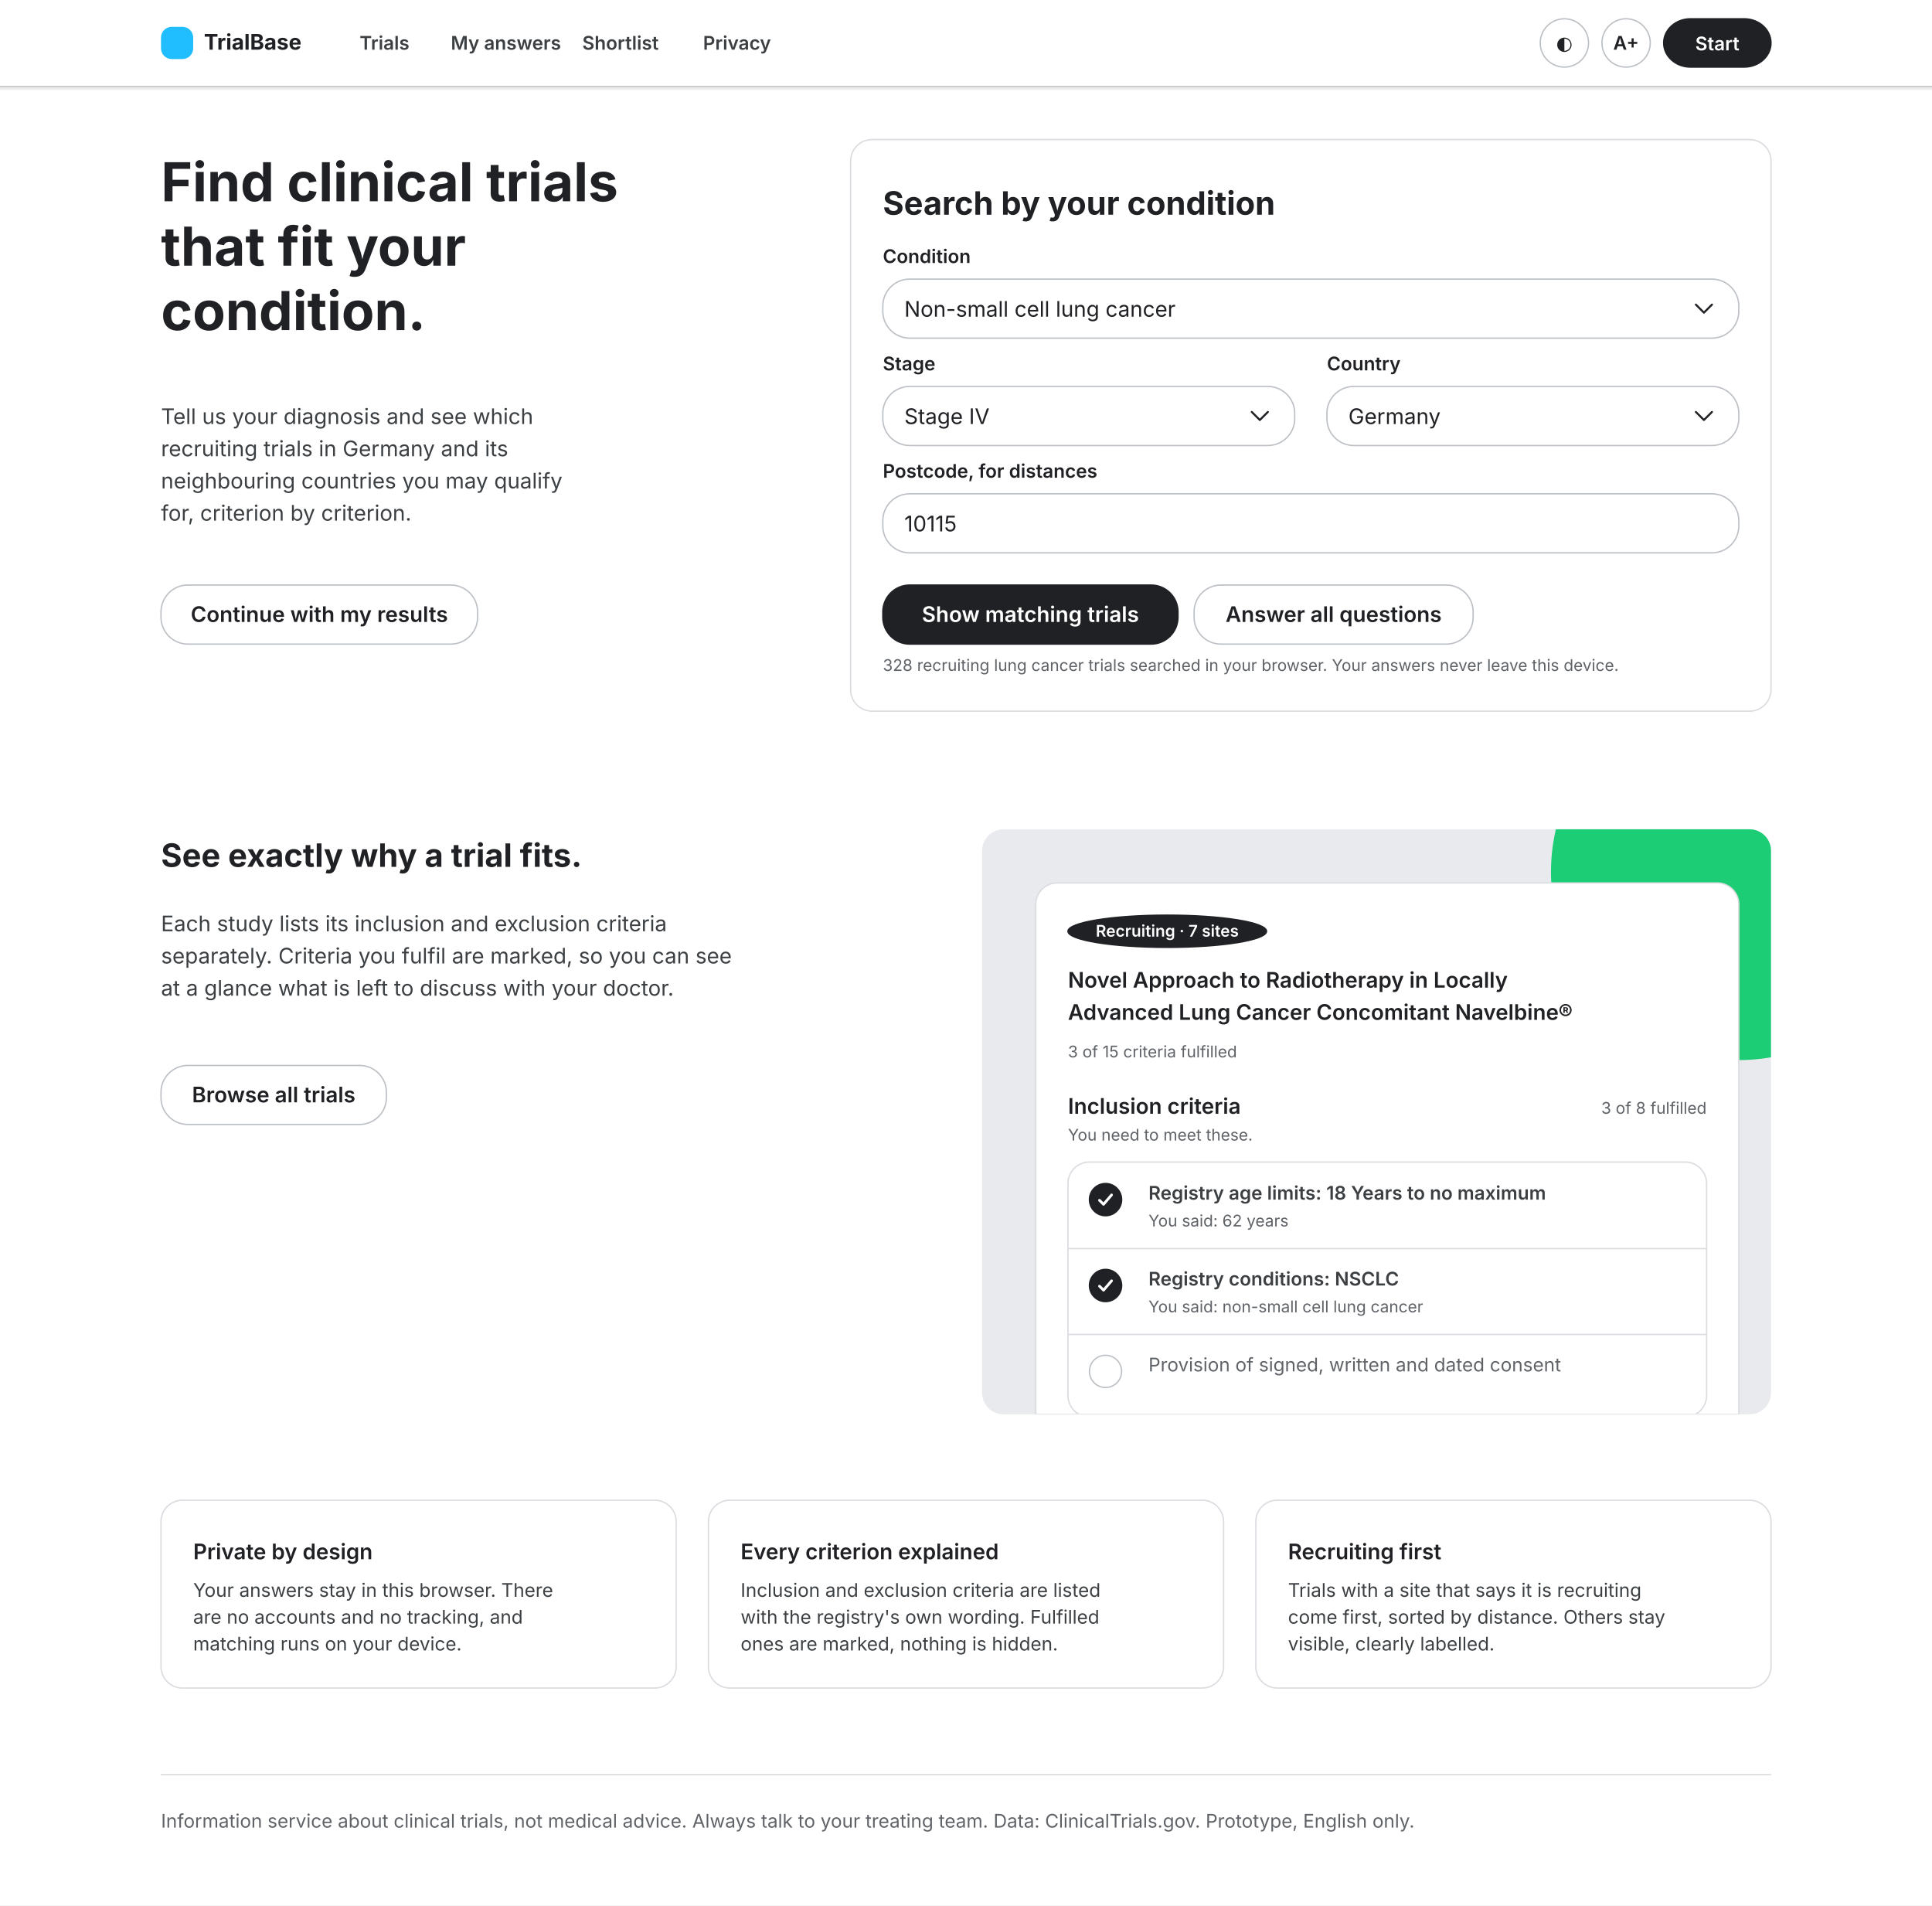
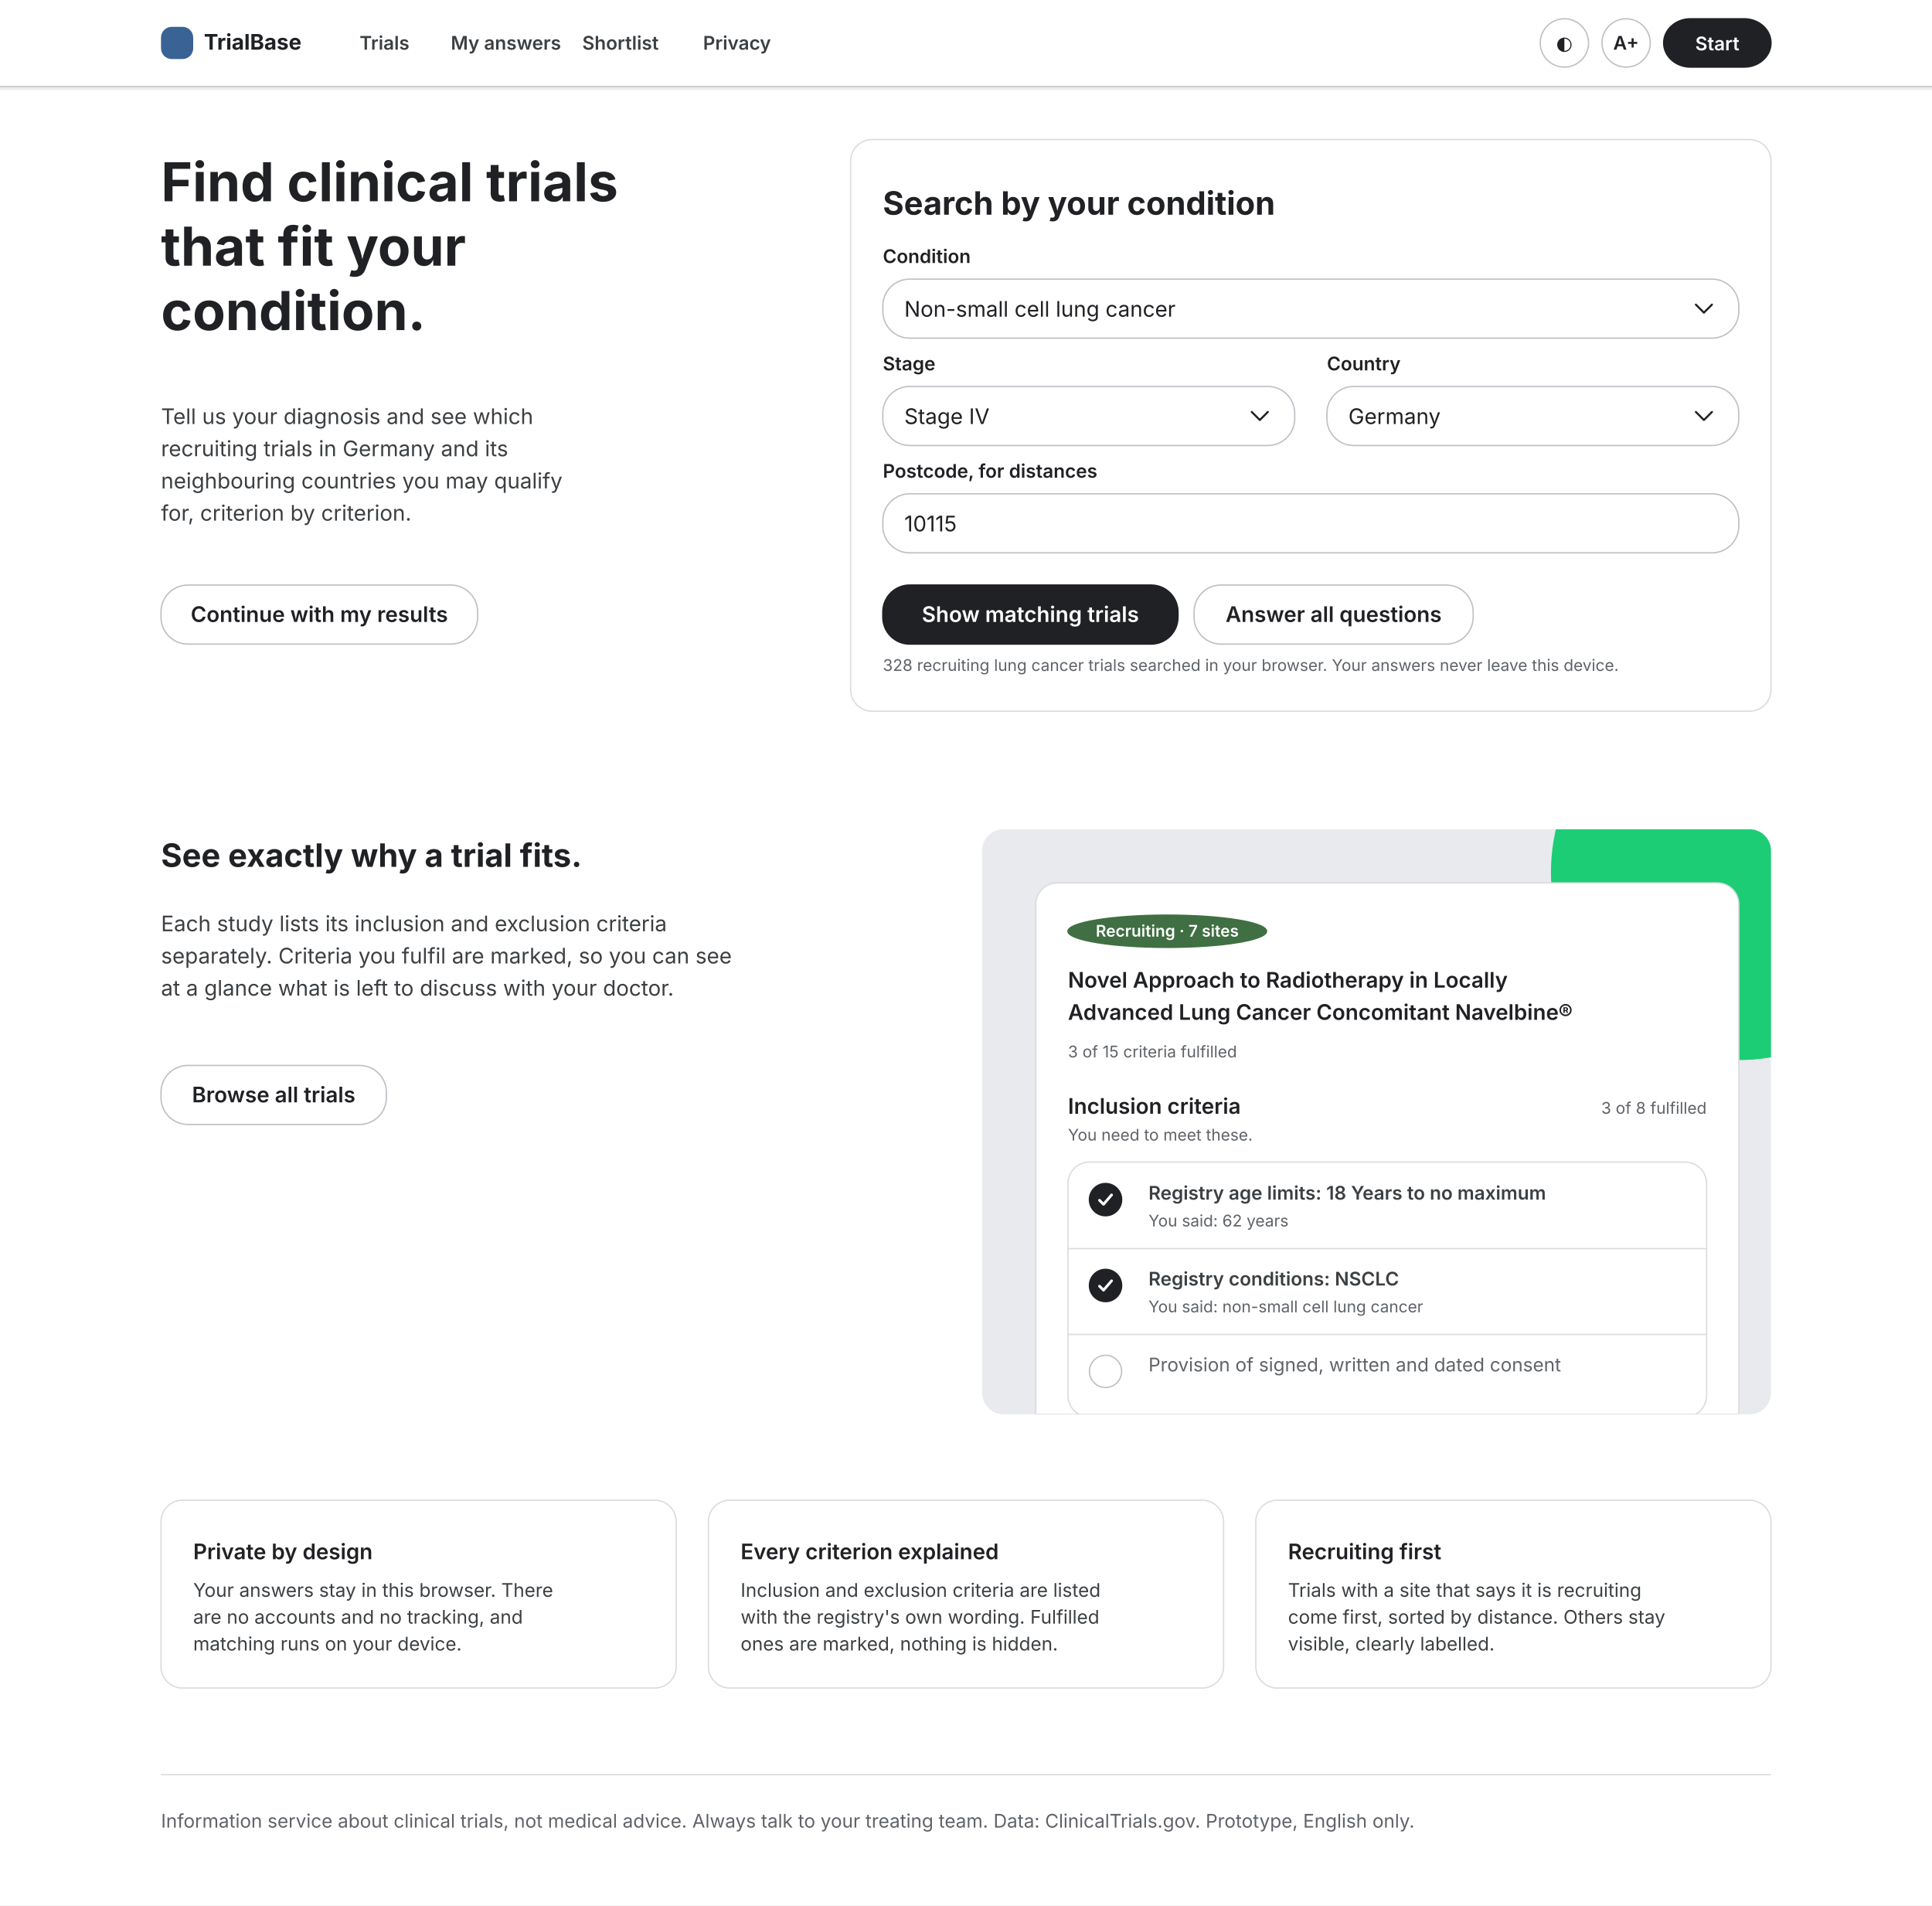
<svg xmlns="http://www.w3.org/2000/svg" width="1440" height="1420" viewBox="0 0 1440 1420" fill="none">
  <rect id="Background" width="1440" height="1420" fill="#FFFFFF" />
  <rect x="0" y="0" width="1440" height="64" rx="0" fill="#FFFFFF" id="Navigation" />
  <rect x="0" y="64" width="1440" height="1" rx="0" fill="#3C4043" opacity="0.3" id="Nav shadow 1" />
  <rect x="0" y="65" width="1440" height="2" rx="0" fill="#3C4043" opacity="0.1" id="Nav shadow 2" />
  <g id="Logo">
-     <rect x="120" y="20" width="24" height="24" rx="8" fill="#20BEFF" id="Logo mark" />
+     <rect x="120" y="20" width="24" height="24" rx="8" fill="#386394" id="Logo mark" />
    <text font-family="Inter, sans-serif" font-size="16" font-weight="700" fill="#202124" text-anchor="start" id="Brand name">
      <tspan x="152" y="37">TrialBase</tspan>
    </text>
  </g>
  <g id="Nav links">
    <text font-family="Inter, sans-serif" font-size="14" font-weight="600" fill="#3C4043" text-anchor="start" id="Nav link Trials">
      <tspan x="268" y="37">Trials</tspan>
    </text>
    <text font-family="Inter, sans-serif" font-size="14" font-weight="600" fill="#3C4043" text-anchor="start" id="Nav link My answers">
      <tspan x="336" y="37">My answers</tspan>
    </text>
    <text font-family="Inter, sans-serif" font-size="14" font-weight="600" fill="#3C4043" text-anchor="start" id="Nav link Shortlist">
      <tspan x="434" y="37">Shortlist</tspan>
    </text>
    <text font-family="Inter, sans-serif" font-size="14" font-weight="600" fill="#3C4043" text-anchor="start" id="Nav link Privacy">
      <tspan x="524" y="37">Privacy</tspan>
    </text>
  </g>
  <g id="Nav actions">
    <circle cx="1166" cy="32" r="18" fill="none" stroke="#BDC1C6" stroke-width="1" id="Theme button" />
    <text font-family="Inter, sans-serif" font-size="14" font-weight="600" fill="#202124" text-anchor="middle" id="Theme glyph">
      <tspan x="1166" y="37">◐</tspan>
    </text>
    <circle cx="1212" cy="32" r="18" fill="none" stroke="#BDC1C6" stroke-width="1" id="Text size button" />
    <text font-family="Inter, sans-serif" font-size="14" font-weight="600" fill="#202124" text-anchor="middle" id="Text size glyph">
      <tspan x="1212" y="37">A+</tspan>
    </text>
    <g id="Start button">
      <rect x="1240" y="14" width="80" height="36" rx="20" fill="#202124" stroke="#202124" stroke-width="1" id="Start button shape" />
      <text font-family="Inter, sans-serif" font-size="14" font-weight="600" fill="#FFFFFF" text-anchor="middle" id="Start button label">
        <tspan x="1280.0" y="37.5">Start</tspan>
      </text>
    </g>
  </g>
  <g id="Hero copy">
    <text font-family="Inter, sans-serif" font-size="40" font-weight="700" fill="#202124" text-anchor="start" id="Headline">
      <tspan x="120" y="150">Find clinical trials</tspan>
      <tspan x="120" y="198">that fit your</tspan>
      <tspan x="120" y="246">condition.</tspan>
    </text>
    <text font-family="Inter, sans-serif" font-size="16" font-weight="400" fill="#3C4043" text-anchor="start" id="Lead">
      <tspan x="120" y="316">Tell us your diagnosis and see which</tspan>
      <tspan x="120" y="340">recruiting trials in Germany and its</tspan>
      <tspan x="120" y="364">neighbouring countries you may qualify</tspan>
      <tspan x="120" y="388">for, criterion by criterion.</tspan>
    </text>
    <g id="Continue button">
      <rect x="120" y="436" width="236" height="44" rx="20" fill="none" stroke="#BDC1C6" stroke-width="1" id="Continue button shape" />
      <text font-family="Inter, sans-serif" font-size="16" font-weight="600" fill="#202124" text-anchor="middle" id="Continue button label">
        <tspan x="238.0" y="463.5">Continue with my results</tspan>
      </text>
    </g>
  </g>
  <g id="Condition search card">
    <rect x="634" y="104" width="686" height="426" rx="16" fill="none" stroke="#DADCE0" stroke-width="1" id="Card shape" />
    <text font-family="Inter, sans-serif" font-size="24" font-weight="700" fill="#202124" text-anchor="start" id="Card title">
      <tspan x="658" y="160">Search by your condition</tspan>
    </text>
    <g id="Condition field">
      <text font-family="Inter, sans-serif" font-size="14" font-weight="600" fill="#202124" text-anchor="start" id="Condition field label">
        <tspan x="658" y="196">Condition</tspan>
      </text>
      <rect x="658" y="208" width="638" height="44" rx="20" fill="none" stroke="#BDC1C6" stroke-width="1" id="Condition field box" />
      <text font-family="Inter, sans-serif" font-size="16" font-weight="400" fill="#202124" text-anchor="start" id="Condition field value">
        <tspan x="674" y="236">Non-small cell lung cancer</tspan>
      </text>
      <path id="Condition field chevron" d="M1264 227 l6 6 l6 -6" stroke="#202124" stroke-width="1.5" stroke-linecap="round" stroke-linejoin="round" fill="none" />
    </g>
    <g id="Stage field">
      <text font-family="Inter, sans-serif" font-size="14" font-weight="600" fill="#202124" text-anchor="start" id="Stage field label">
        <tspan x="658" y="276">Stage</tspan>
      </text>
      <rect x="658" y="288" width="307" height="44" rx="20" fill="none" stroke="#BDC1C6" stroke-width="1" id="Stage field box" />
      <text font-family="Inter, sans-serif" font-size="16" font-weight="400" fill="#202124" text-anchor="start" id="Stage field value">
        <tspan x="674" y="316">Stage IV</tspan>
      </text>
      <path id="Stage field chevron" d="M933 307 l6 6 l6 -6" stroke="#202124" stroke-width="1.5" stroke-linecap="round" stroke-linejoin="round" fill="none" />
    </g>
    <g id="Country field">
      <text font-family="Inter, sans-serif" font-size="14" font-weight="600" fill="#202124" text-anchor="start" id="Country field label">
        <tspan x="989" y="276">Country</tspan>
      </text>
      <rect x="989" y="288" width="307" height="44" rx="20" fill="none" stroke="#BDC1C6" stroke-width="1" id="Country field box" />
      <text font-family="Inter, sans-serif" font-size="16" font-weight="400" fill="#202124" text-anchor="start" id="Country field value">
        <tspan x="1005" y="316">Germany</tspan>
      </text>
      <path id="Country field chevron" d="M1264 307 l6 6 l6 -6" stroke="#202124" stroke-width="1.5" stroke-linecap="round" stroke-linejoin="round" fill="none" />
    </g>
    <text font-family="Inter, sans-serif" font-size="14" font-weight="600" fill="#202124" text-anchor="start" id="Postcode label">
      <tspan x="658" y="356">Postcode, for distances</tspan>
    </text>
    <rect x="658" y="368" width="638" height="44" rx="20" fill="none" stroke="#BDC1C6" stroke-width="1" id="Postcode field" />
    <text font-family="Inter, sans-serif" font-size="16" font-weight="400" fill="#202124" text-anchor="start" id="Postcode value">
      <tspan x="674" y="396">10115</tspan>
    </text>
    <g id="Search button">
      <rect x="658" y="436" width="220" height="44" rx="20" fill="#202124" stroke="#202124" stroke-width="1" id="Search button shape" />
      <text font-family="Inter, sans-serif" font-size="16" font-weight="600" fill="#FFFFFF" text-anchor="middle" id="Search button label">
        <tspan x="768.0" y="463.5">Show matching trials</tspan>
      </text>
    </g>
    <g id="Questions button">
      <rect x="890" y="436" width="208" height="44" rx="20" fill="none" stroke="#BDC1C6" stroke-width="1" id="Questions button shape" />
      <text font-family="Inter, sans-serif" font-size="16" font-weight="600" fill="#202124" text-anchor="middle" id="Questions button label">
        <tspan x="994.0" y="463.5">Answer all questions</tspan>
      </text>
    </g>
    <text font-family="Inter, sans-serif" font-size="12" font-weight="400" fill="#5F6368" text-anchor="start" id="Search note">
      <tspan x="658" y="500">328 recruiting lung cancer trials searched in your browser. Your answers never leave this device.</tspan>
    </text>
  </g>
  <g id="Preview copy">
    <text font-family="Inter, sans-serif" font-size="24" font-weight="700" fill="#202124" text-anchor="start" id="Section title">
      <tspan x="120" y="646">See exactly why a trial fits.</tspan>
    </text>
    <text font-family="Inter, sans-serif" font-size="16" font-weight="400" fill="#3C4043" text-anchor="start" id="Section lead">
      <tspan x="120" y="694">Each study lists its inclusion and exclusion criteria</tspan>
      <tspan x="120" y="718">separately. Criteria you fulfil are marked, so you can see</tspan>
      <tspan x="120" y="742">at a glance what is left to discuss with your doctor.</tspan>
    </text>
    <g id="Browse button">
      <rect x="120" y="794" width="168" height="44" rx="20" fill="none" stroke="#BDC1C6" stroke-width="1" id="Browse button shape" />
      <text font-family="Inter, sans-serif" font-size="16" font-weight="600" fill="#202124" text-anchor="middle" id="Browse button label">
        <tspan x="204.0" y="821.5">Browse all trials</tspan>
      </text>
    </g>
  </g>
  <clipPath id="plate-clip">
    <rect x="732" y="618" width="588" height="436" rx="16" />
  </clipPath>
  <g id="Preview plate">
    <rect x="732" y="618" width="588" height="436" rx="16" fill="#E8EAED" id="Plate" />
    <g clip-path="url(#plate-clip)">
      <circle cx="1296" cy="650" r="140" fill="#1CCD76" id="Blob" />
      <path id="UI panel" d="M772 674 a16 16 0 0 1 16 -16 h492 a16 16 0 0 1 16 16 V1054 H772 Z" fill="#FFFFFF" stroke="#DADCE0" stroke-width="1" />
      <g id="Recruiting pill">
-         <rect x="796" y="682" width="148" height="24" rx="100" fill="#202124" stroke="#202124" stroke-width="1" id="Recruiting pill shape" />
+         <rect x="796" y="682" width="148" height="24" rx="100" fill="#3F6F42" stroke="#3F6F42" stroke-width="1" id="Recruiting pill shape" />
        <text font-family="Inter, sans-serif" font-size="12" font-weight="600" fill="#FFFFFF" text-anchor="middle" id="Recruiting pill label">
          <tspan x="870.0" y="698">Recruiting · 7 sites</tspan>
        </text>
      </g>
      <text font-family="Inter, sans-serif" font-size="16" font-weight="600" fill="#202124" text-anchor="start" id="Trial title">
        <tspan x="796" y="736">Novel Approach to Radiotherapy in Locally</tspan>
        <tspan x="796" y="760">Advanced Lung Cancer Concomitant Navelbine®</tspan>
      </text>
      <text font-family="Inter, sans-serif" font-size="12" font-weight="400" fill="#5F6368" text-anchor="start" id="Trial meta">
        <tspan x="796" y="788">3 of 15 criteria fulfilled</tspan>
      </text>
      <text font-family="Inter, sans-serif" font-size="16" font-weight="600" fill="#202124" text-anchor="start" id="Inclusion title">
        <tspan x="796" y="830">Inclusion criteria</tspan>
      </text>
      <text font-family="Inter, sans-serif" font-size="12" font-weight="400" fill="#5F6368" text-anchor="end" id="Inclusion count">
        <tspan x="1272" y="830">3 of 8 fulfilled</tspan>
      </text>
      <text font-family="Inter, sans-serif" font-size="12" font-weight="400" fill="#5F6368" text-anchor="start" id="Inclusion note">
        <tspan x="796" y="850">You need to meet these.</tspan>
      </text>
      <g id="Criteria list">
        <rect x="796" y="866" width="476" height="190" rx="16" fill="none" stroke="#DADCE0" stroke-width="1" id="List frame" />
        <g id="Criterion 1">
          <g id="Marker fulfilled 894">
            <circle cx="824" cy="894" r="12" fill="#202124" stroke="#202124" stroke-width="1" />
            <path d="M819.5 894.5 l3 3 l6 -7" stroke="#FFFFFF" stroke-width="2" stroke-linecap="round" stroke-linejoin="round" fill="none" />
          </g>
          <text font-family="Inter, sans-serif" font-size="14" font-weight="600" fill="#3C4043" text-anchor="start" id="Criterion 1 text">
            <tspan x="856" y="894">Registry age limits: 18 Years to no maximum</tspan>
          </text>
          <text font-family="Inter, sans-serif" font-size="12" font-weight="400" fill="#5F6368" text-anchor="start" id="Criterion 1 meta">
            <tspan x="856" y="914">You said: 62 years</tspan>
          </text>
        </g>
        <rect x="796" y="930" width="476" height="1" rx="0" fill="#DADCE0" id="Divider 1" />
        <g id="Criterion 2">
          <g id="Marker fulfilled 958">
            <circle cx="824" cy="958" r="12" fill="#202124" stroke="#202124" stroke-width="1" />
            <path d="M819.5 958.5 l3 3 l6 -7" stroke="#FFFFFF" stroke-width="2" stroke-linecap="round" stroke-linejoin="round" fill="none" />
          </g>
          <text font-family="Inter, sans-serif" font-size="14" font-weight="600" fill="#3C4043" text-anchor="start" id="Criterion 2 text">
            <tspan x="856" y="958">Registry conditions: NSCLC</tspan>
          </text>
          <text font-family="Inter, sans-serif" font-size="12" font-weight="400" fill="#5F6368" text-anchor="start" id="Criterion 2 meta">
            <tspan x="856" y="978">You said: non-small cell lung cancer</tspan>
          </text>
        </g>
        <rect x="796" y="994" width="476" height="1" rx="0" fill="#DADCE0" id="Divider 2" />
        <g id="Criterion 3">
          <g id="Marker open 1022">
            <circle cx="824" cy="1022" r="12" fill="none" stroke="#BDC1C6" stroke-width="1" />
          </g>
          <text font-family="Inter, sans-serif" font-size="14" font-weight="400" fill="#5F6368" text-anchor="start" id="Criterion 3 text">
            <tspan x="856" y="1022">Provision of signed, written and dated consent</tspan>
          </text>
        </g>
      </g>
    </g>
  </g>
  <g id="Feature card 1">
    <rect x="120" y="1118" width="384" height="140" rx="16" fill="none" stroke="#DADCE0" stroke-width="1" id="Card 1 shape" />
    <text font-family="Inter, sans-serif" font-size="16" font-weight="600" fill="#202124" text-anchor="start" id="Card 1 title">
      <tspan x="144" y="1162">Private by design</tspan>
    </text>
    <text font-family="Inter, sans-serif" font-size="14" font-weight="400" fill="#3C4043" text-anchor="start" id="Card 1 body">
      <tspan x="144" y="1190">Your answers stay in this browser. There</tspan>
      <tspan x="144" y="1210">are no accounts and no tracking, and</tspan>
      <tspan x="144" y="1230">matching runs on your device.</tspan>
    </text>
  </g>
  <g id="Feature card 2">
    <rect x="528" y="1118" width="384" height="140" rx="16" fill="none" stroke="#DADCE0" stroke-width="1" id="Card 2 shape" />
    <text font-family="Inter, sans-serif" font-size="16" font-weight="600" fill="#202124" text-anchor="start" id="Card 2 title">
      <tspan x="552" y="1162">Every criterion explained</tspan>
    </text>
    <text font-family="Inter, sans-serif" font-size="14" font-weight="400" fill="#3C4043" text-anchor="start" id="Card 2 body">
      <tspan x="552" y="1190">Inclusion and exclusion criteria are listed</tspan>
      <tspan x="552" y="1210">with the registry's own wording. Fulfilled</tspan>
      <tspan x="552" y="1230">ones are marked, nothing is hidden.</tspan>
    </text>
  </g>
  <g id="Feature card 3">
    <rect x="936" y="1118" width="384" height="140" rx="16" fill="none" stroke="#DADCE0" stroke-width="1" id="Card 3 shape" />
    <text font-family="Inter, sans-serif" font-size="16" font-weight="600" fill="#202124" text-anchor="start" id="Card 3 title">
      <tspan x="960" y="1162">Recruiting first</tspan>
    </text>
    <text font-family="Inter, sans-serif" font-size="14" font-weight="400" fill="#3C4043" text-anchor="start" id="Card 3 body">
      <tspan x="960" y="1190">Trials with a site that says it is recruiting</tspan>
      <tspan x="960" y="1210">come first, sorted by distance. Others stay</tspan>
      <tspan x="960" y="1230">visible, clearly labelled.</tspan>
    </text>
  </g>
  <rect x="120" y="1322" width="1200" height="1" rx="0" fill="#DADCE0" id="Footer rule" />
  <text font-family="Inter, sans-serif" font-size="14" font-weight="400" fill="#5F6368" text-anchor="start" id="Footer text">
    <tspan x="120" y="1362">Information service about clinical trials, not medical advice. Always talk to your treating team. Data: ClinicalTrials.gov. Prototype, English only.</tspan>
  </text>
</svg>
